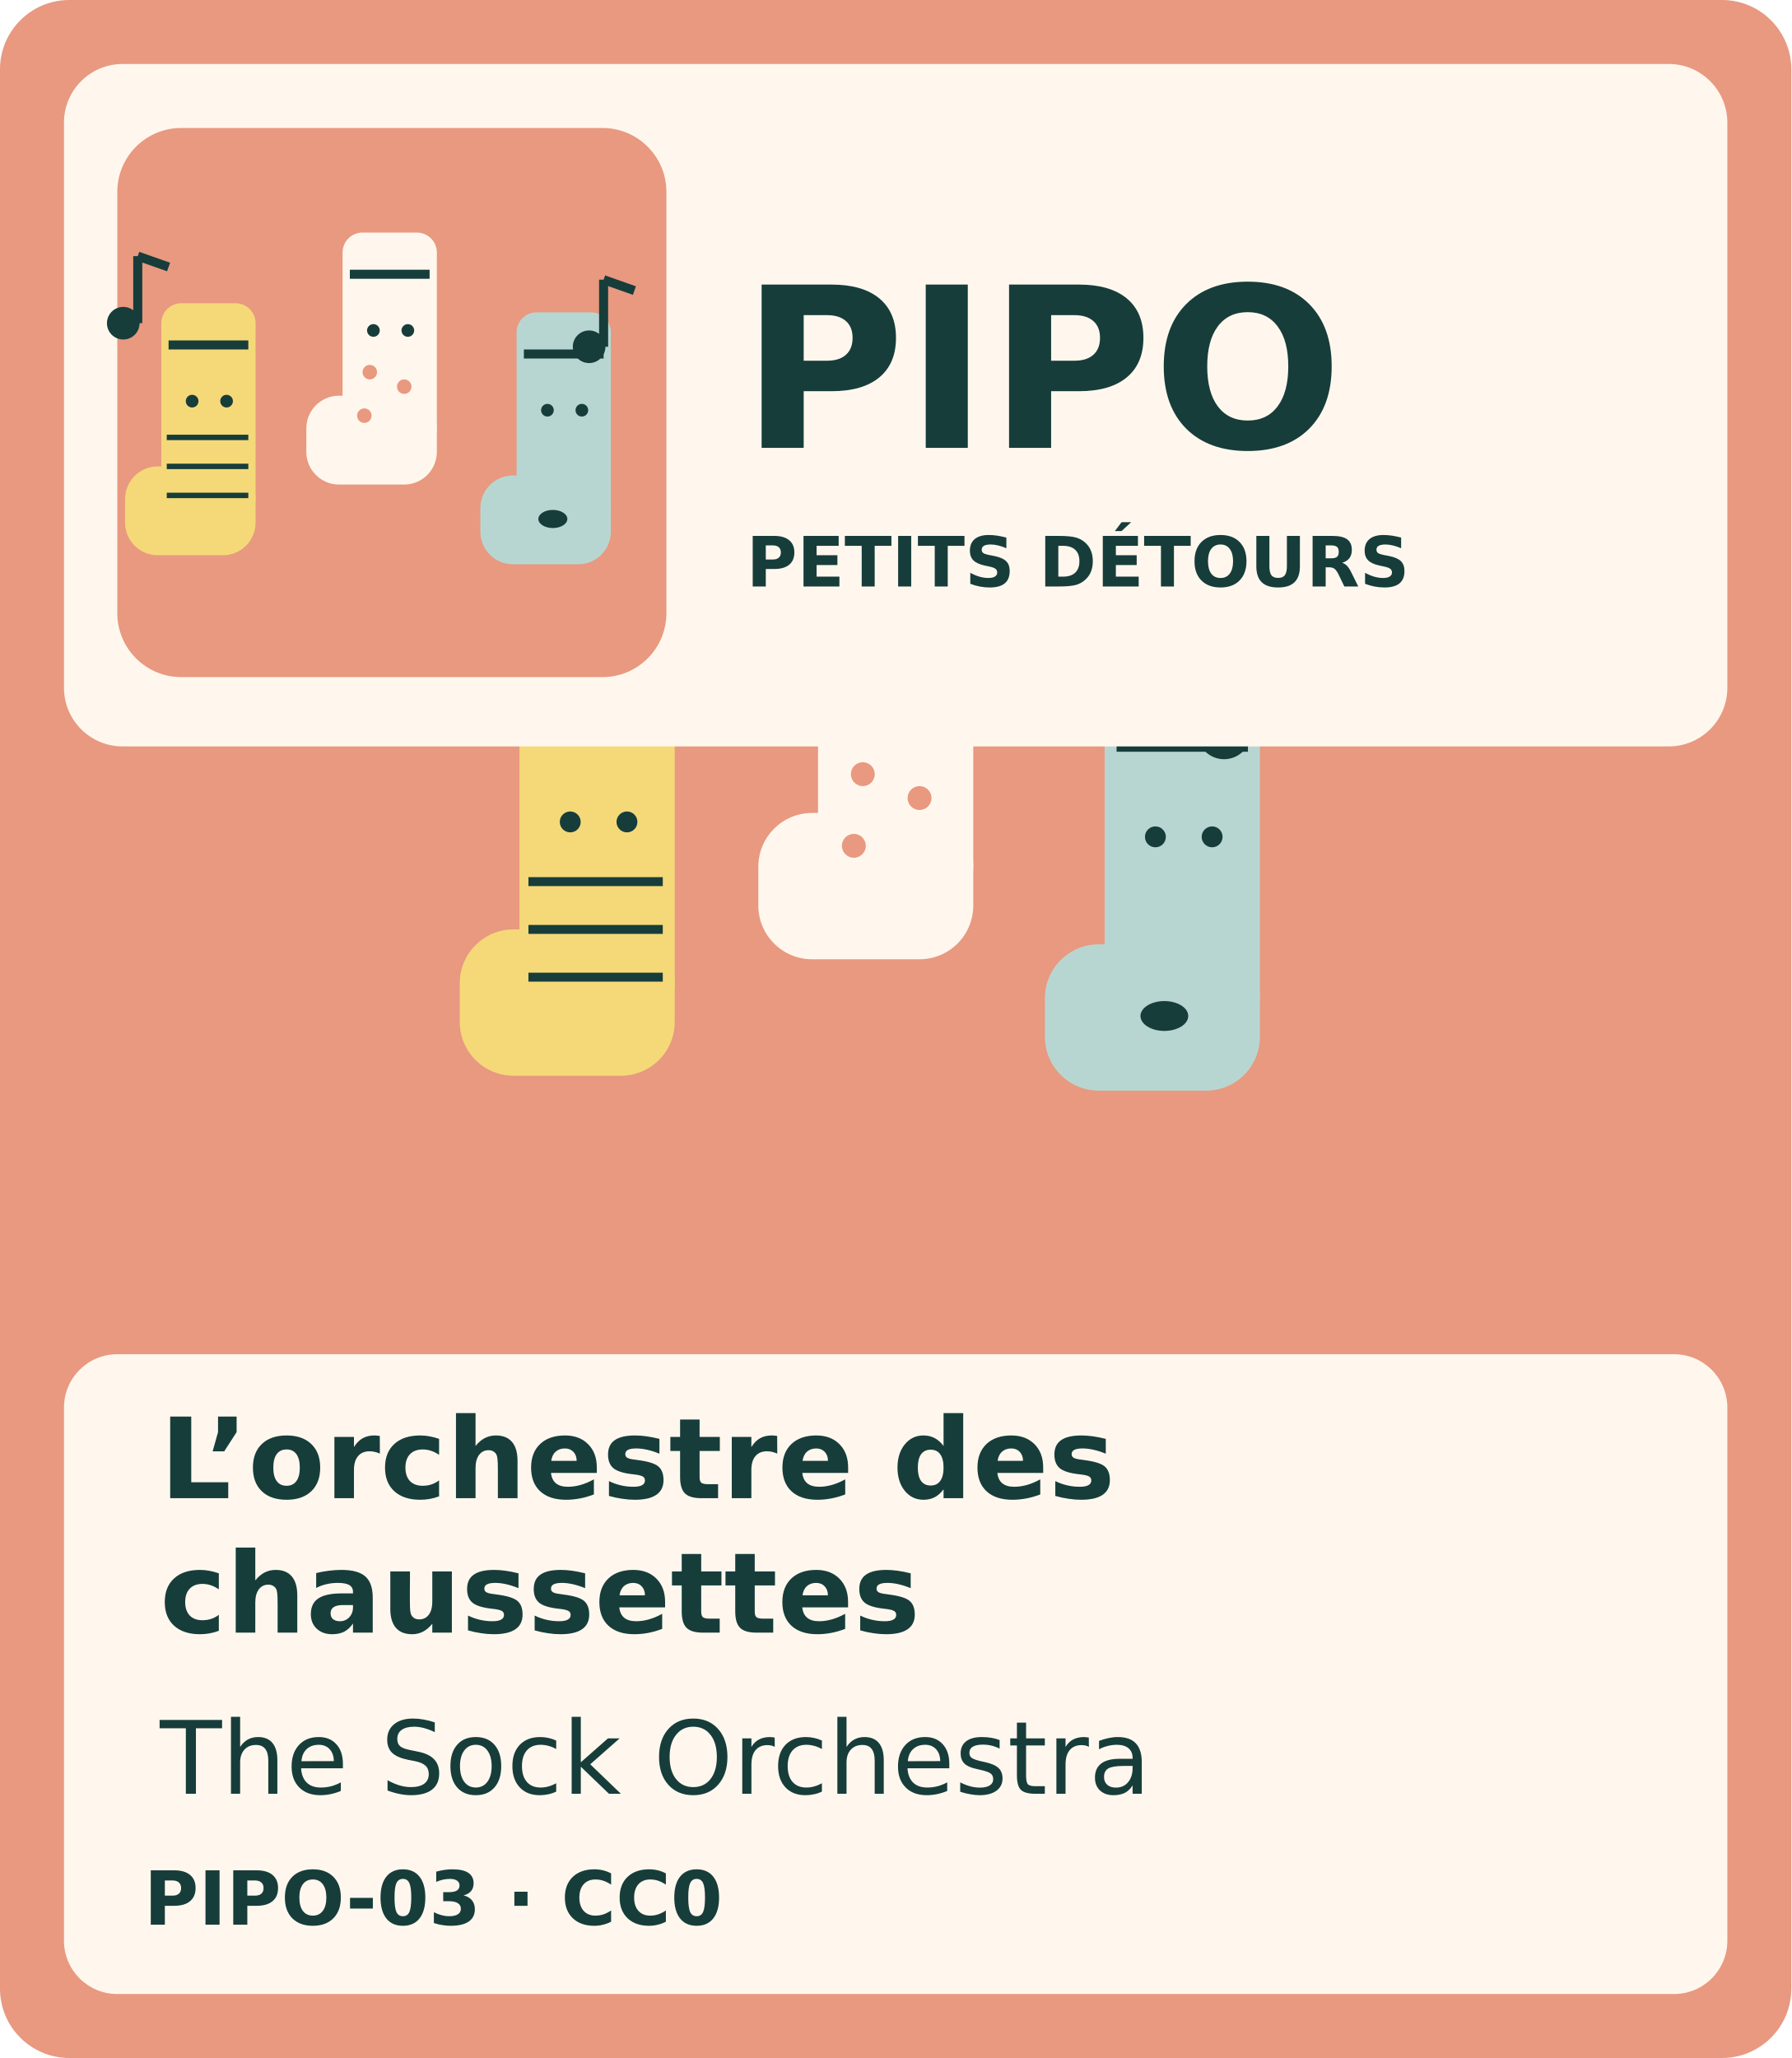
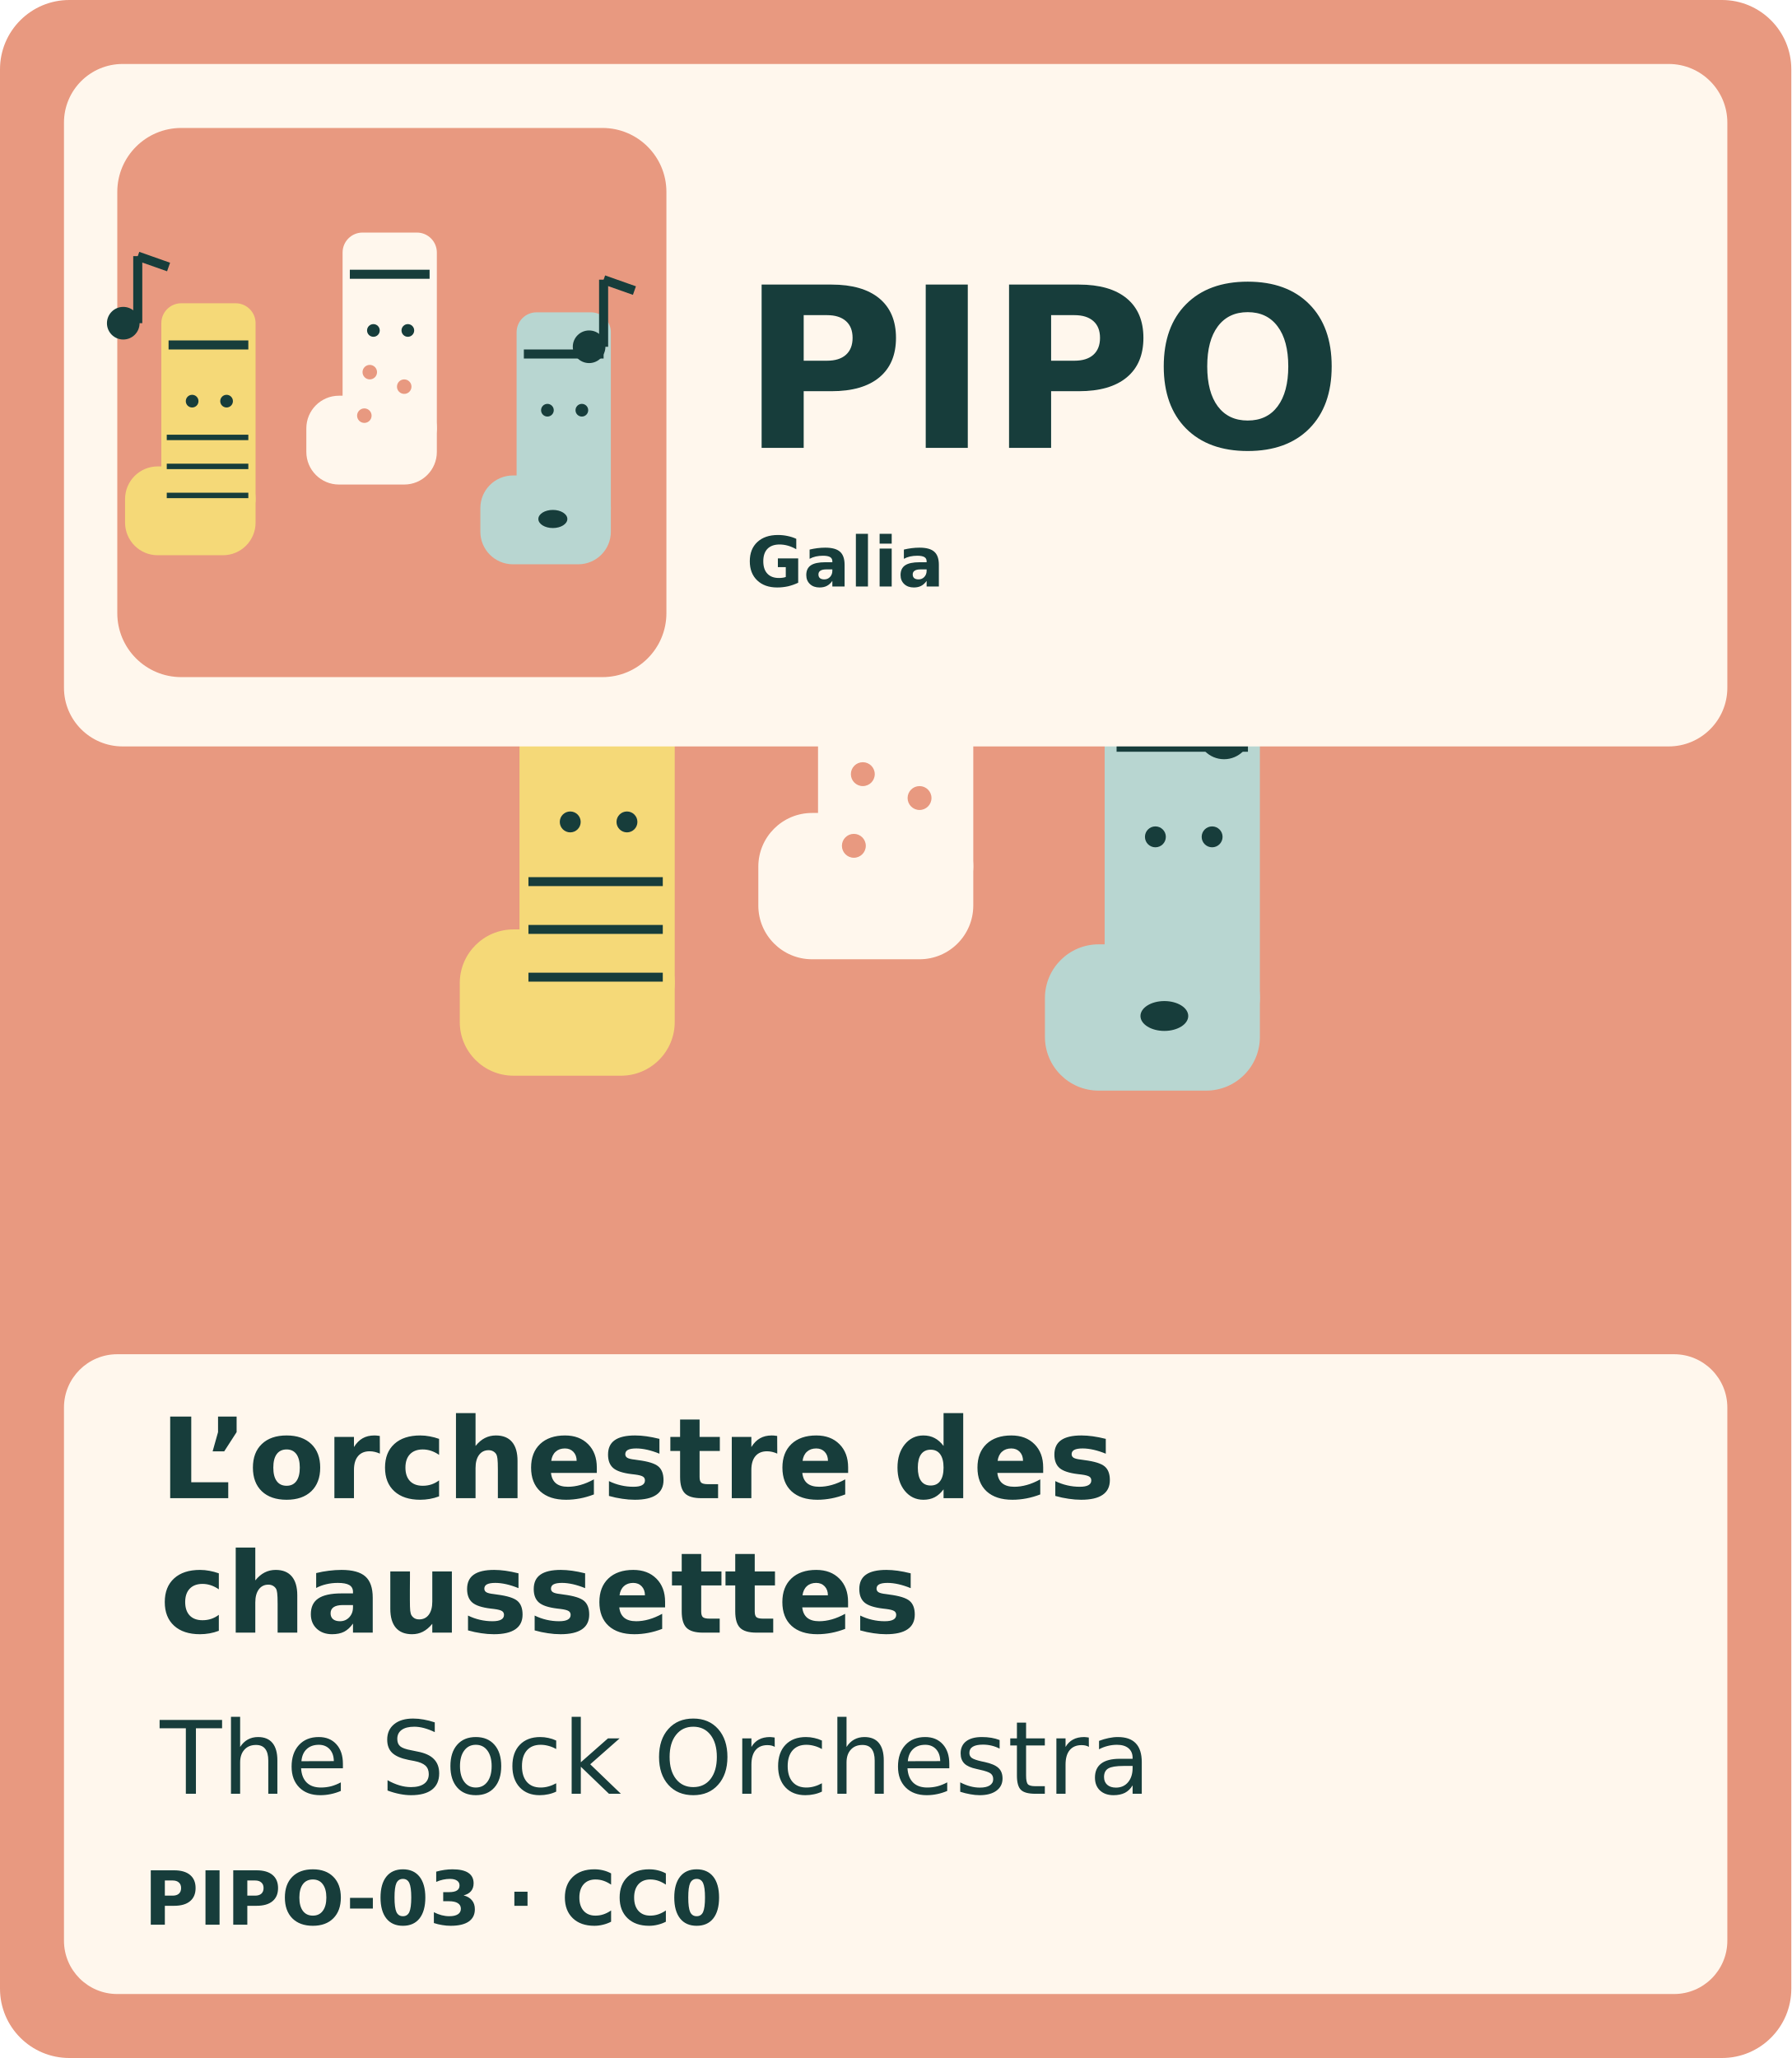
<svg xmlns="http://www.w3.org/2000/svg" width="336" height="386" preserveAspectRatio="xMinYMin meet" viewBox="0 0 336 386" version="1.0" fill-rule="evenodd">
  <clipPath id="clip">
    <rect x="0" y="0" width="336" height="386" />
  </clipPath>
  <g id="group" transform="scale(1,-1) translate(0,-386)" style="clip-path: url(#clip)">
    <g transform="">
      <rect x="0" y="0" width="336" height="386" rx="13" ry="13" style="stroke: none; stroke-linecap: butt; stroke-width: 1; fill: rgb(91%,60%,50%); fill-rule: evenodd;" />
      <g transform=" matrix(0.56,0,0,0.56,56,-3.36)">
        <rect x="74" y="355" width="52" height="119" rx="11" ry="11" style="stroke: none; stroke-linecap: butt; stroke-width: 1; fill: rgb(96%,85%,47%); fill-rule: evenodd;" />
        <rect x="54" y="335" width="72" height="49" rx="18" ry="18" style="stroke: none; stroke-linecap: butt; stroke-width: 1; fill: rgb(96%,85%,47%); fill-rule: evenodd;" />
        <path d="M 78,451 L 122,451 Z" style="stroke: rgb(9%,24%,23%); stroke-linecap: round; stroke-width: 5;" />
        <circle cx="91" cy="420" r="3.5" style="stroke: none; stroke-linecap: butt; stroke-width: 1; fill: rgb(9%,24%,23%); fill-rule: evenodd;" />
        <circle cx="110" cy="420" r="3.5" style="stroke: none; stroke-linecap: butt; stroke-width: 1; fill: rgb(9%,24%,23%); fill-rule: evenodd;" />
        <path d="M 77,368 L 122,368 Z" style="stroke: rgb(9%,24%,23%); stroke-linecap: round; stroke-width: 3;" />
        <path d="M 77,384 L 122,384 Z" style="stroke: rgb(9%,24%,23%); stroke-linecap: round; stroke-width: 3;" />
        <path d="M 77,400 L 122,400 Z" style="stroke: rgb(9%,24%,23%); stroke-linecap: round; stroke-width: 3;" />
        <rect x="174" y="394" width="52" height="119" rx="11" ry="11" style="stroke: none; stroke-linecap: butt; stroke-width: 1; fill: rgb(100%,97%,93%); fill-rule: evenodd;" />
        <rect x="154" y="374" width="72" height="49" rx="18" ry="18" style="stroke: none; stroke-linecap: butt; stroke-width: 1; fill: rgb(100%,97%,93%); fill-rule: evenodd;" />
        <path d="M 178,490 L 222,490 Z" style="stroke: rgb(9%,24%,23%); stroke-linecap: round; stroke-width: 5;" />
        <circle cx="191" cy="459" r="3.5" style="stroke: none; stroke-linecap: butt; stroke-width: 1; fill: rgb(9%,24%,23%); fill-rule: evenodd;" />
        <circle cx="210" cy="459" r="3.5" style="stroke: none; stroke-linecap: butt; stroke-width: 1; fill: rgb(9%,24%,23%); fill-rule: evenodd;" />
        <circle cx="186" cy="412" r="4" style="stroke: none; stroke-linecap: butt; stroke-width: 1; fill: rgb(91%,60%,50%); fill-rule: evenodd;" />
        <circle cx="208" cy="428" r="4" style="stroke: none; stroke-linecap: butt; stroke-width: 1; fill: rgb(91%,60%,50%); fill-rule: evenodd;" />
        <circle cx="189" cy="436" r="4" style="stroke: none; stroke-linecap: butt; stroke-width: 1; fill: rgb(91%,60%,50%); fill-rule: evenodd;" />
        <rect x="270" y="350" width="52" height="119" rx="11" ry="11" style="stroke: none; stroke-linecap: butt; stroke-width: 1; fill: rgb(72%,84%,82%); fill-rule: evenodd;" />
        <rect x="250" y="330" width="72" height="49" rx="18" ry="18" style="stroke: none; stroke-linecap: butt; stroke-width: 1; fill: rgb(72%,84%,82%); fill-rule: evenodd;" />
        <path d="M 274,446 L 318,446 Z" style="stroke: rgb(9%,24%,23%); stroke-linecap: round; stroke-width: 5;" />
        <circle cx="287" cy="415" r="3.5" style="stroke: none; stroke-linecap: butt; stroke-width: 1; fill: rgb(9%,24%,23%); fill-rule: evenodd;" />
        <circle cx="306" cy="415" r="3.5" style="stroke: none; stroke-linecap: butt; stroke-width: 1; fill: rgb(9%,24%,23%); fill-rule: evenodd;" />
        <ellipse cx="290.0" cy="355.0" rx="8.0" ry="5.0" style="stroke: none; stroke-linecap: butt; stroke-width: 1; fill: rgb(9%,24%,23%); fill-rule: evenodd;" />
        <path d="M 61,463 L 61,500 Z" style="stroke: rgb(9%,24%,23%); stroke-linecap: round; stroke-width: 5;" />
        <circle cx="53" cy="463" r="9" style="stroke: none; stroke-linecap: butt; stroke-width: 1; fill: rgb(9%,24%,23%); fill-rule: evenodd;" />
        <path d="M 61,500 L 78,494 Z" style="stroke: rgb(9%,24%,23%); stroke-linecap: round; stroke-width: 5;" />
        <path d="M 318,450 L 318,487 Z" style="stroke: rgb(9%,24%,23%); stroke-linecap: round; stroke-width: 5;" />
        <circle cx="310" cy="450" r="9" style="stroke: none; stroke-linecap: butt; stroke-width: 1; fill: rgb(9%,24%,23%); fill-rule: evenodd;" />
        <path d="M 318,487 L 335,481 Z" style="stroke: rgb(9%,24%,23%); stroke-linecap: round; stroke-width: 5;" />
      </g>
      <rect x="12" y="246" width="312" height="128" rx="11" ry="11" style="stroke: none; stroke-linecap: butt; stroke-width: 1; fill: rgb(100%,97%,93%); fill-rule: evenodd;" />
      <rect x="22" y="259" width="103" height="103" rx="12" ry="12" style="stroke: none; stroke-linecap: butt; stroke-width: 1; fill: rgb(91%,60%,50%); fill-rule: evenodd;" />
      <g transform=" matrix(0.34,0,0,0.34,5.1,167.96)">
        <rect x="74" y="355" width="52" height="119" rx="11" ry="11" style="stroke: none; stroke-linecap: butt; stroke-width: 1; fill: rgb(96%,85%,47%); fill-rule: evenodd;" />
        <rect x="54" y="335" width="72" height="49" rx="18" ry="18" style="stroke: none; stroke-linecap: butt; stroke-width: 1; fill: rgb(96%,85%,47%); fill-rule: evenodd;" />
        <path d="M 78,451 L 122,451 Z" style="stroke: rgb(9%,24%,23%); stroke-linecap: round; stroke-width: 5;" />
        <circle cx="91" cy="420" r="3.5" style="stroke: none; stroke-linecap: butt; stroke-width: 1; fill: rgb(9%,24%,23%); fill-rule: evenodd;" />
        <circle cx="110" cy="420" r="3.5" style="stroke: none; stroke-linecap: butt; stroke-width: 1; fill: rgb(9%,24%,23%); fill-rule: evenodd;" />
        <path d="M 77,368 L 122,368 Z" style="stroke: rgb(9%,24%,23%); stroke-linecap: round; stroke-width: 3;" />
        <path d="M 77,384 L 122,384 Z" style="stroke: rgb(9%,24%,23%); stroke-linecap: round; stroke-width: 3;" />
        <path d="M 77,400 L 122,400 Z" style="stroke: rgb(9%,24%,23%); stroke-linecap: round; stroke-width: 3;" />
        <rect x="174" y="394" width="52" height="119" rx="11" ry="11" style="stroke: none; stroke-linecap: butt; stroke-width: 1; fill: rgb(100%,97%,93%); fill-rule: evenodd;" />
        <rect x="154" y="374" width="72" height="49" rx="18" ry="18" style="stroke: none; stroke-linecap: butt; stroke-width: 1; fill: rgb(100%,97%,93%); fill-rule: evenodd;" />
        <path d="M 178,490 L 222,490 Z" style="stroke: rgb(9%,24%,23%); stroke-linecap: round; stroke-width: 5;" />
        <circle cx="191" cy="459" r="3.5" style="stroke: none; stroke-linecap: butt; stroke-width: 1; fill: rgb(9%,24%,23%); fill-rule: evenodd;" />
        <circle cx="210" cy="459" r="3.5" style="stroke: none; stroke-linecap: butt; stroke-width: 1; fill: rgb(9%,24%,23%); fill-rule: evenodd;" />
        <circle cx="186" cy="412" r="4" style="stroke: none; stroke-linecap: butt; stroke-width: 1; fill: rgb(91%,60%,50%); fill-rule: evenodd;" />
        <circle cx="208" cy="428" r="4" style="stroke: none; stroke-linecap: butt; stroke-width: 1; fill: rgb(91%,60%,50%); fill-rule: evenodd;" />
        <circle cx="189" cy="436" r="4" style="stroke: none; stroke-linecap: butt; stroke-width: 1; fill: rgb(91%,60%,50%); fill-rule: evenodd;" />
        <rect x="270" y="350" width="52" height="119" rx="11" ry="11" style="stroke: none; stroke-linecap: butt; stroke-width: 1; fill: rgb(72%,84%,82%); fill-rule: evenodd;" />
        <rect x="250" y="330" width="72" height="49" rx="18" ry="18" style="stroke: none; stroke-linecap: butt; stroke-width: 1; fill: rgb(72%,84%,82%); fill-rule: evenodd;" />
        <path d="M 274,446 L 318,446 Z" style="stroke: rgb(9%,24%,23%); stroke-linecap: round; stroke-width: 5;" />
        <circle cx="287" cy="415" r="3.5" style="stroke: none; stroke-linecap: butt; stroke-width: 1; fill: rgb(9%,24%,23%); fill-rule: evenodd;" />
        <circle cx="306" cy="415" r="3.5" style="stroke: none; stroke-linecap: butt; stroke-width: 1; fill: rgb(9%,24%,23%); fill-rule: evenodd;" />
        <ellipse cx="290.0" cy="355.0" rx="8.0" ry="5.0" style="stroke: none; stroke-linecap: butt; stroke-width: 1; fill: rgb(9%,24%,23%); fill-rule: evenodd;" />
        <path d="M 61,463 L 61,500 Z" style="stroke: rgb(9%,24%,23%); stroke-linecap: round; stroke-width: 5;" />
        <circle cx="53" cy="463" r="9" style="stroke: none; stroke-linecap: butt; stroke-width: 1; fill: rgb(9%,24%,23%); fill-rule: evenodd;" />
        <path d="M 61,500 L 78,494 Z" style="stroke: rgb(9%,24%,23%); stroke-linecap: round; stroke-width: 5;" />
        <path d="M 318,450 L 318,487 Z" style="stroke: rgb(9%,24%,23%); stroke-linecap: round; stroke-width: 5;" />
        <circle cx="310" cy="450" r="9" style="stroke: none; stroke-linecap: butt; stroke-width: 1; fill: rgb(9%,24%,23%); fill-rule: evenodd;" />
        <path d="M 318,487 L 335,481 Z" style="stroke: rgb(9%,24%,23%); stroke-linecap: round; stroke-width: 5;" />
      </g>
      <text x="139" y="302" style="font-family: DejaVu Sans, Arial, sans-serif; font-weight: bold; font-size: 42px;fill: rgb(9%,24%,23%); stroke:none;" transform="translate(0,604) scale(1,-1)">PIPO</text>
-       <text x="140" y="276" style="font-family: DejaVu Sans, Arial, sans-serif; font-weight: bold; font-size: 13px;fill: rgb(9%,24%,23%); stroke:none;" transform="translate(0,552) scale(1,-1)">PETITS DÉTOURS</text>
+       <text x="140" y="276" style="font-family: DejaVu Sans, Arial, sans-serif; font-weight: bold; font-size: 13px;fill: rgb(9%,24%,23%); stroke:none;" transform="translate(0,552) scale(1,-1)">Galia</text>
      <rect x="12" y="12" width="312" height="120" rx="10" ry="10" style="stroke: none; stroke-linecap: butt; stroke-width: 1; fill: rgb(100%,97%,93%); fill-rule: evenodd;" />
      <text x="30" y="105" style="font-family: DejaVu Sans, Arial, sans-serif; font-weight: bold; font-size: 21px;fill: rgb(9%,24%,23%); stroke:none;" transform="translate(0,210) scale(1,-1)">L’orchestre des</text>
      <text x="30" y="80.22" style="font-family: DejaVu Sans, Arial, sans-serif; font-weight: bold; font-size: 21px;fill: rgb(9%,24%,23%); stroke:none;" transform="translate(0,160) scale(1,-1)">chaussettes</text>
      <text x="30" y="50.44" style="font-family: DejaVu Sans, Arial, sans-serif; font-size: 19px;fill: rgb(9%,24%,23%); stroke:none;" transform="translate(0,100) scale(1,-1)">The Sock Orchestra</text>
      <text x="27" y="25" style="font-family: DejaVu Sans, Arial, sans-serif; font-weight: bold; font-size: 14px;fill: rgb(9%,24%,23%); stroke:none;" transform="translate(0,50) scale(1,-1)">PIPO-03 · CC0</text>
    </g>
  </g>
</svg>
